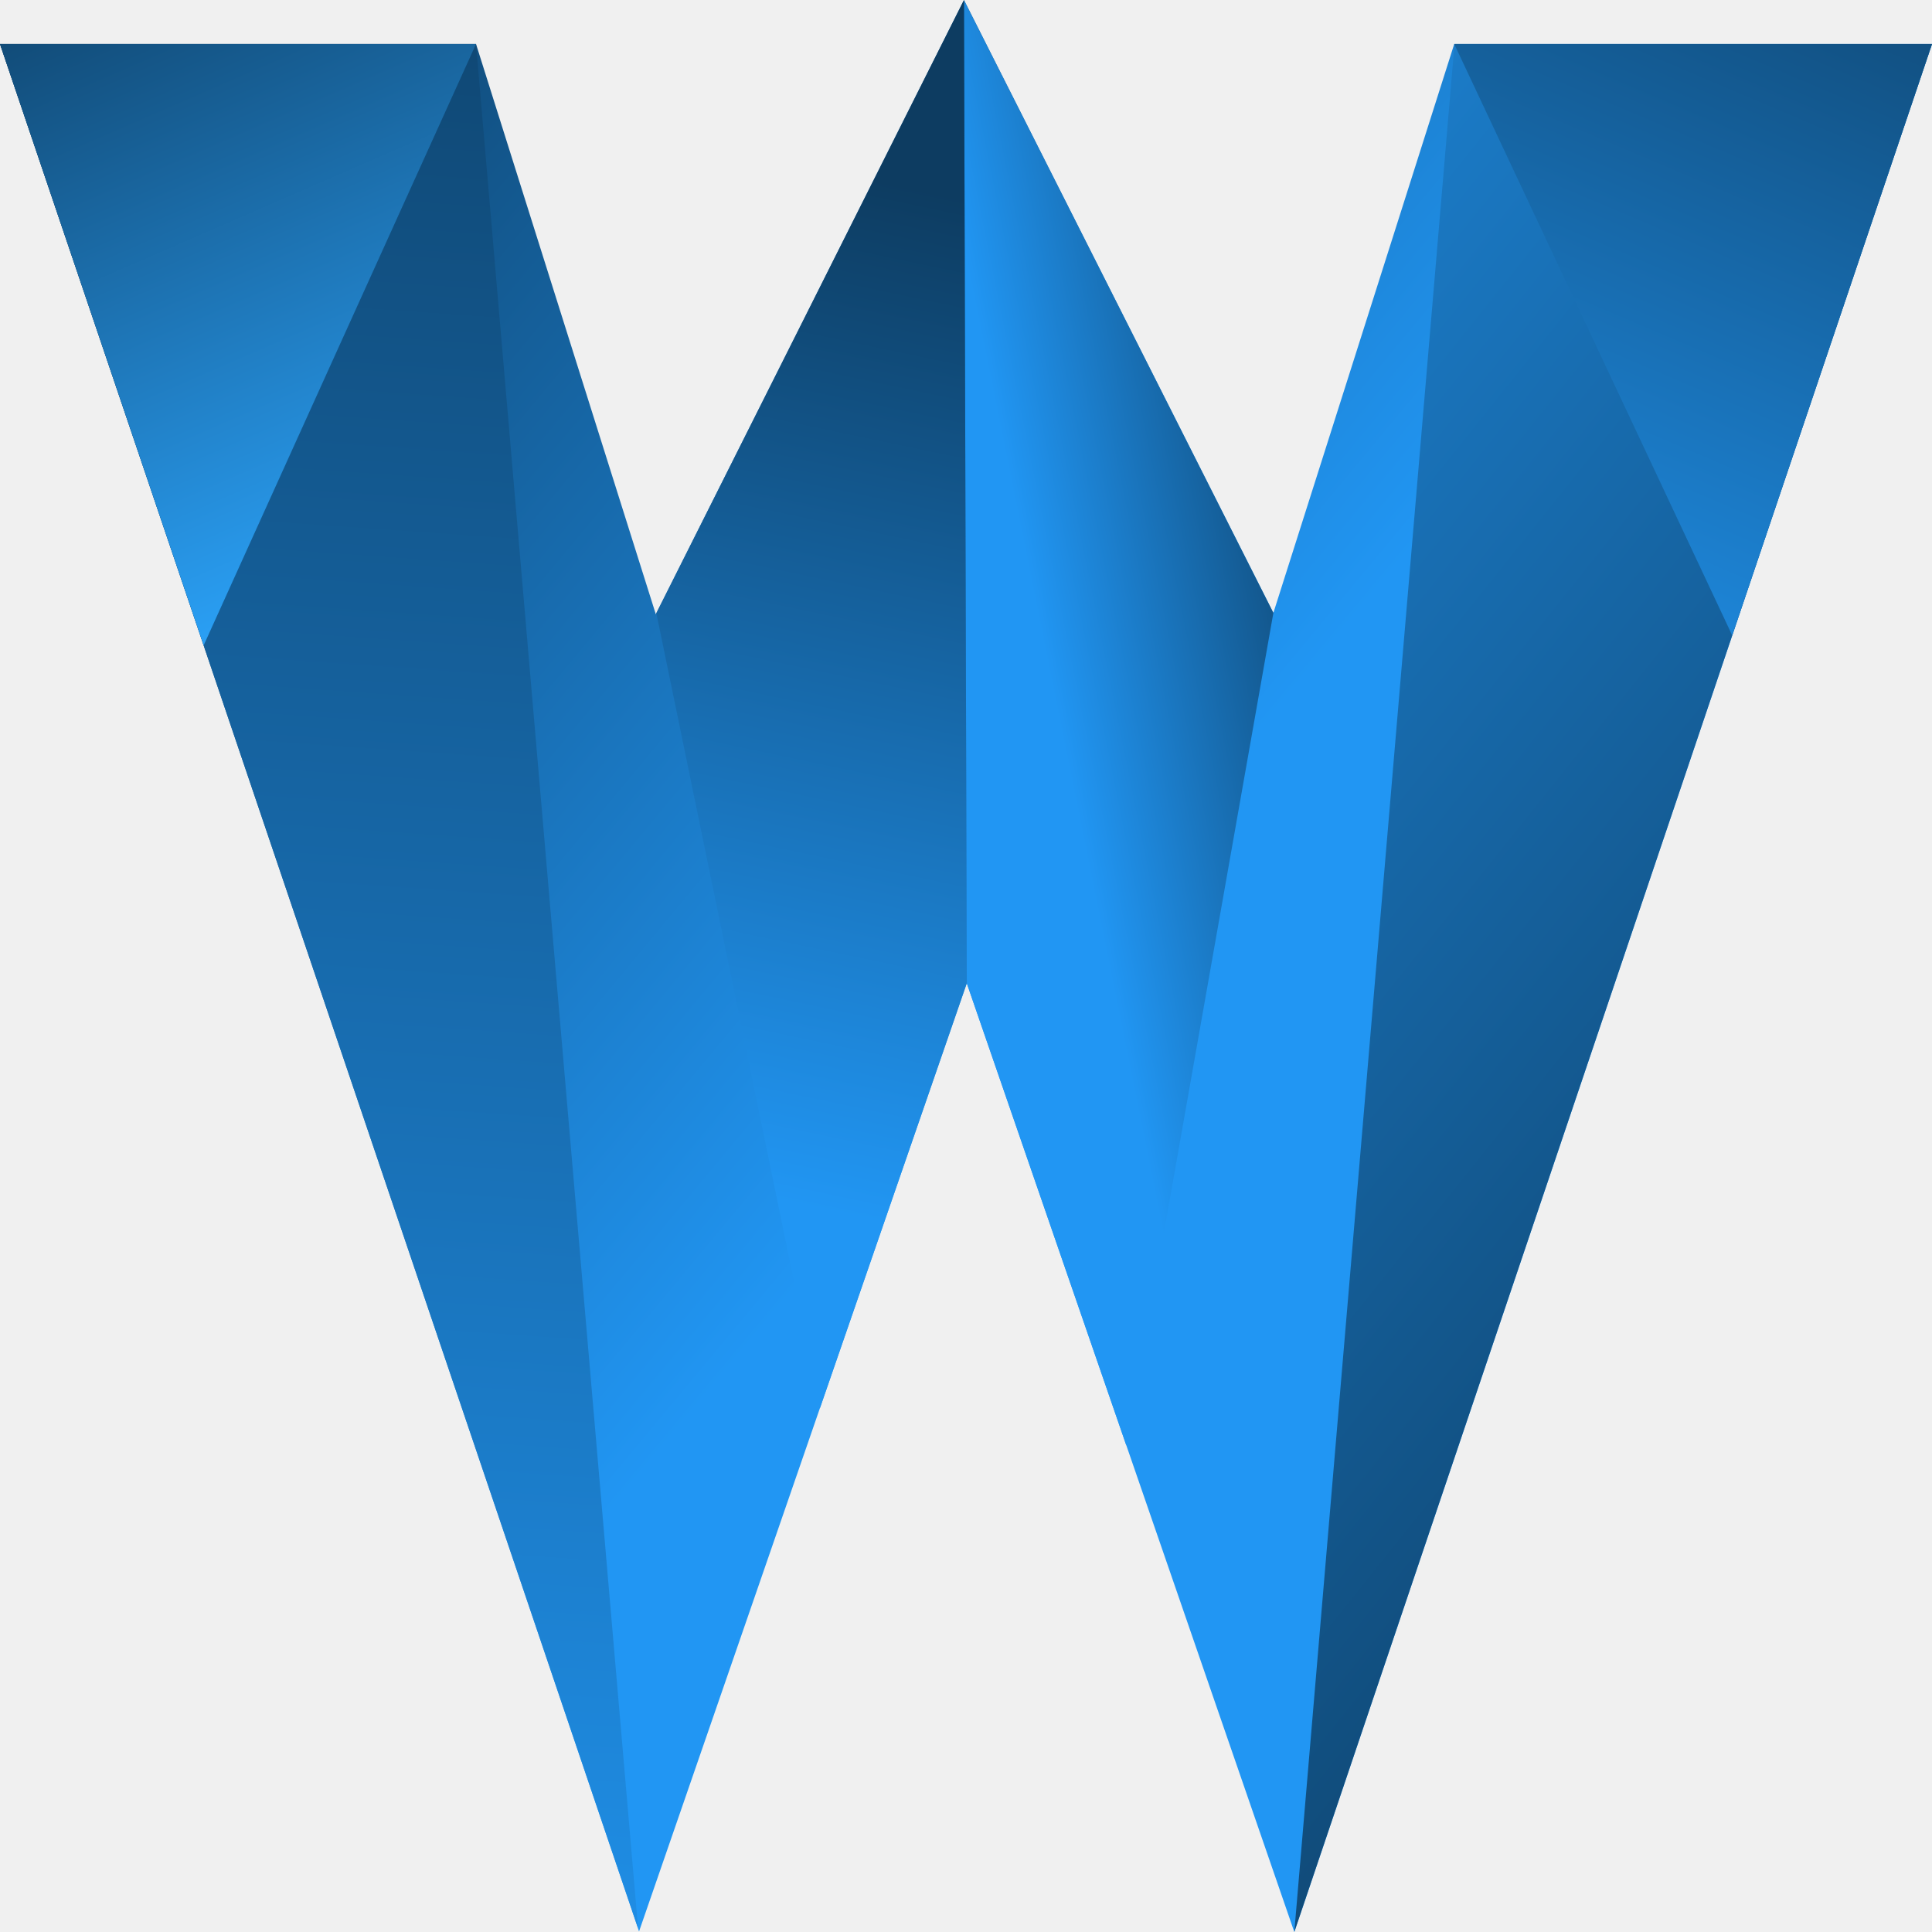
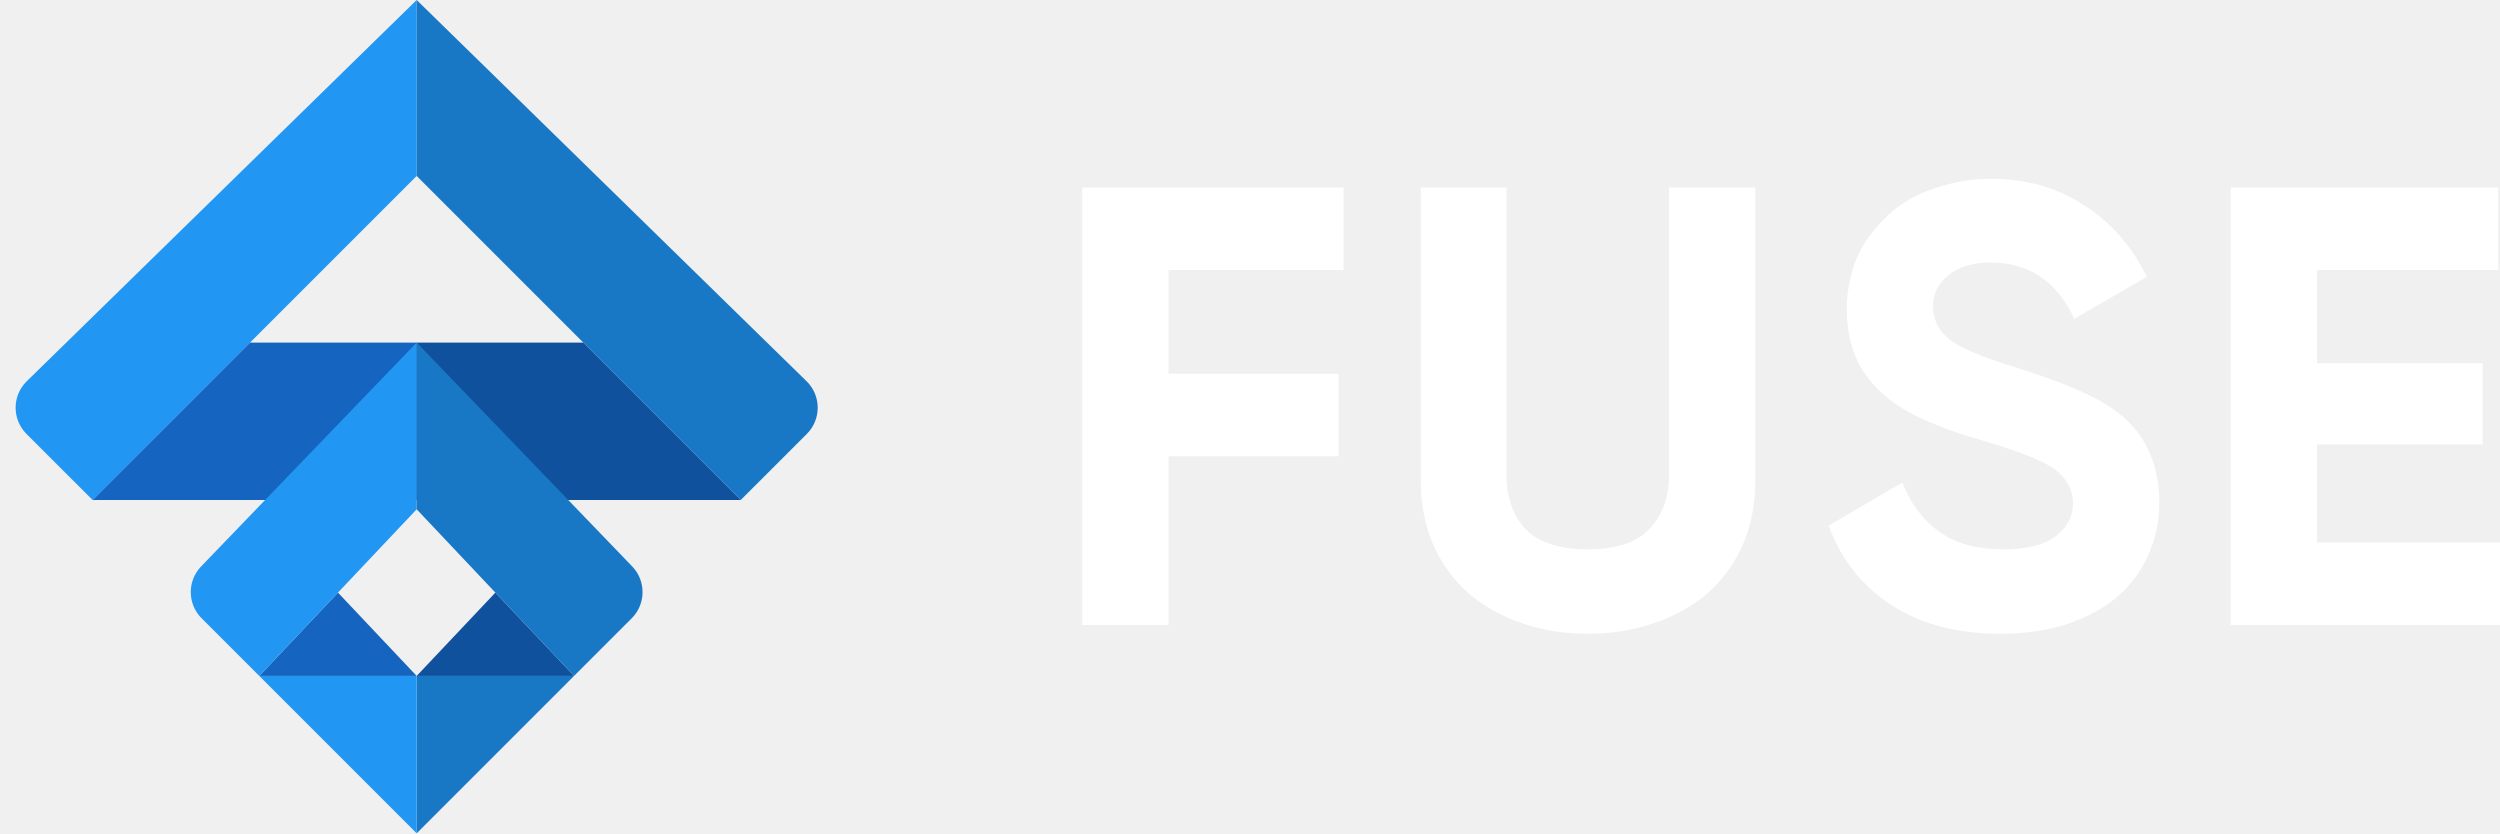
- <svg xmlns="http://www.w3.org/2000/svg" xml:space="preserve" width="1440" height="1440">
-   <defs id="defs334">
-     <linearGradient id="base" x1="167.639" x2="165.832" y1="-52.401" y2="236.729" gradientUnits="userSpaceOnUse">
-       <stop offset="0" stop-color="#0d3c61" stop-opacity="1" />
-       <stop offset="1" stop-color="#2a9ff4" stop-opacity="1" />
-     </linearGradient>
-     <linearGradient href="#base" id="linearGradient4128" x1="102.338" x2="165.832" y1="-55.083" y2="236.729" gradientUnits="userSpaceOnUse" />
+ <svg xmlns="http://www.w3.org/2000/svg" width="96" height="32" viewBox="0 0 96 32" fill="none">
+   <g clip-path="url(#clip0)">
+     <path d="M51.592 10.368H44.872V14.352H51.4V17.52H44.872V24H41.56V7.2H51.592V10.368ZM60.969 24.336C60.073 24.336 59.225 24.2 58.425 23.928C57.641 23.656 56.961 23.272 56.385 22.776C55.809 22.264 55.361 21.648 55.041 20.928C54.721 20.192 54.561 19.384 54.561 18.504V7.2H57.849V18.24C57.849 19.104 58.097 19.8 58.593 20.328C59.105 20.84 59.897 21.096 60.969 21.096C62.041 21.096 62.825 20.84 63.321 20.328C63.833 19.8 64.089 19.104 64.089 18.24V7.2H67.401V18.504C67.401 19.384 67.241 20.192 66.921 20.928C66.601 21.648 66.153 22.264 65.577 22.776C65.001 23.272 64.313 23.656 63.513 23.928C62.729 24.2 61.881 24.336 60.969 24.336ZM76.821 24.336C75.157 24.336 73.757 23.968 72.621 23.232C71.485 22.48 70.685 21.464 70.221 20.184L73.053 18.528C73.357 19.328 73.829 19.96 74.469 20.424C75.109 20.872 75.925 21.096 76.917 21.096C77.829 21.096 78.501 20.928 78.933 20.592C79.381 20.256 79.605 19.832 79.605 19.32C79.605 18.872 79.413 18.472 79.029 18.12C78.645 17.768 77.629 17.352 75.981 16.872C74.829 16.536 73.901 16.168 73.197 15.768C72.493 15.368 71.933 14.848 71.517 14.208C71.117 13.568 70.917 12.784 70.917 11.856C70.917 11.296 71.013 10.728 71.205 10.152C71.413 9.56 71.781 8.992 72.309 8.448C72.837 7.904 73.477 7.504 74.229 7.248C74.981 6.992 75.717 6.864 76.437 6.864C77.797 6.864 78.989 7.2 80.013 7.872C81.053 8.528 81.861 9.448 82.437 10.632L79.653 12.24C78.981 10.8 77.909 10.08 76.437 10.08C75.765 10.08 75.229 10.24 74.829 10.56C74.429 10.88 74.229 11.28 74.229 11.76C74.229 12.272 74.437 12.696 74.853 13.032C75.285 13.368 76.141 13.728 77.421 14.112C78.989 14.608 80.125 15.072 80.829 15.504C81.549 15.936 82.077 16.472 82.413 17.112C82.749 17.752 82.917 18.472 82.917 19.272C82.917 20.04 82.765 20.744 82.461 21.384C82.173 22.008 81.757 22.544 81.213 22.992C80.669 23.424 80.021 23.76 79.269 24C78.517 24.224 77.701 24.336 76.821 24.336ZM88.972 20.832H96.052V24H85.66V7.2H95.932V10.368H88.972V13.944H95.332V17.064H88.972V20.832Z" fill="white" />
+     <path d="M16 6.756V0L1.028 14.639C0.462 15.192 0.457 16.102 1.017 16.662L3.556 19.2" fill="#2196F3" />
+     <path d="M16 6.756V0L30.972 14.639C31.538 15.192 31.543 16.102 30.983 16.662L28.444 19.2" fill="#1878C6" />
+     <path d="M3.556 19.2L9.6 13.156H16V19.2" fill="#1565C0" />
+     <path d="M28.444 19.2L22.4 13.156H16V19.2" fill="#10519D" />
+     <path d="M16 25.956H9.956L12.978 22.756L16 25.956Z" fill="#1565C0" />
+     <path d="M16 32L22.044 25.956L16 25.956V32Z" fill="#1878C6" />
+     <path d="M16 32L9.956 25.956H16V32Z" fill="#2196F3" />
+     <path d="M16 25.956H22.044L19.022 22.756L16 25.956Z" fill="#10519D" />
+     <path d="M7.724 21.75C7.186 22.308 7.194 23.194 7.742 23.742L9.956 25.956L16 19.556V13.156" fill="#2196F3" />
+     <path d="M24.276 21.75C24.814 22.308 24.806 23.194 24.258 23.742L22.044 25.956L16 19.556V13.156" fill="#1878C6" />
+   </g>
+   <defs>
+     <clipPath id="clip0">
+       <rect width="96" height="32" fill="white" />
+     </clipPath>
  </defs>
-   <g id="g329" transform="scale(1 2)">
-     <linearGradient id="g" x1="545.779" x2="891.408" y1="-273.529" y2="301.694" gradientUnits="userSpaceOnUse">
-       <stop offset="0" stop-color="#0d3c61" stop-opacity="1" />
-       <stop offset="1" stop-color="#2196f3" stop-opacity="1" />
-     </linearGradient>
-     <path id="polygon285" fill="url(#g)" fill-rule="evenodd" d="M964.7 720 720.6 366.4 476.3 719.8 0 16.4h354.8l134 212.5L718.5 0l230.6 228.4 134.8-212H1440z" clip-rule="evenodd" />
-     <linearGradient id="f" x1="1005.684" x2="788.037" y1="177.738" y2="265.673" gradientUnits="userSpaceOnUse">
-       <stop offset="0" stop-color="#0d3c61" stop-opacity="1" />
-       <stop offset="1" stop-color="#2196f3" stop-opacity="1" />
-     </linearGradient>
-     <path fill="url(#f)" fill-rule="evenodd" d="M949.1 228.4c-36.5 103.4-73 206.8-109.6 310.3-39.6-57.4-79.3-114.8-118.9-172.2L718.5.1c76.8 76 153.7 152.2 230.6 228.3z" clip-rule="evenodd" display="inline" />
-     <linearGradient id="e" x1="1382.265" x2="852.832" y1="656.132" y2="-191.138" gradientUnits="userSpaceOnUse">
-       <stop offset="0" stop-color="#0d3c61" stop-opacity="1" />
-       <stop offset="1" stop-color="#2196f3" stop-opacity="1" />
-     </linearGradient>
-     <path fill="url(#e)" fill-rule="evenodd" d="M1084.1 16.4H1440C1281.6 250.9 1123.1 485.5 964.7 720c39.8-234.5 79.6-469.1 119.4-703.6Z" clip-rule="evenodd" display="inline" />
-     <linearGradient id="d" x1="254.666" x2="222.534" y1="-116.058" y2="804.081" gradientUnits="userSpaceOnUse" spreadMethod="pad">
-       <stop offset="0" stop-color="#0d3c61" stop-opacity="1" />
-       <stop offset="1" stop-color="#2196f3" stop-opacity="1" />
-     </linearGradient>
-     <path fill="url(#d)" fill-opacity="1" fill-rule="evenodd" d="M475.6 718.6 0 16.4h354.8c40.2 234.1 80.5 468.2 120.8 702.2z" clip-rule="evenodd" display="inline" />
-     <linearGradient id="c" x1="629.367" x2="588.993" y1="64.441" y2="448.572" gradientUnits="userSpaceOnUse">
-       <stop offset="0" stop-color="#0d3c61" stop-opacity="1" />
-       <stop offset="1" stop-color="#2196f3" stop-opacity="1" />
-     </linearGradient>
-     <path fill="url(#c)" fill-rule="evenodd" d="M720.6 366.4 611.2 524.7l-122-296.2L718.5 0l2.1 366.4z" clip-rule="evenodd" display="inline" />
-     <linearGradient id="b" x1="1289.884" x2="1200.894" y1="-114.926" y2="303.741" gradientUnits="userSpaceOnUse">
-       <stop offset="0" stop-color="#0d3c61" stop-opacity="1" />
-       <stop offset="1" stop-color="#2196f3" stop-opacity="1" />
-     </linearGradient>
-     <path fill="url(#b)" fill-rule="evenodd" d="M1083.9 16.4H1440l-148.9 220.4c-69-73.5-138.1-146.9-207.2-220.4Z" clip-rule="evenodd" display="inline" />
-     <linearGradient id="a" x1="167.639" x2="165.832" y1="-52.401" y2="236.729" gradientUnits="userSpaceOnUse">
-       <stop offset="0" stop-color="#000" stop-opacity="1" />
-       <stop offset="1" stop-color="#2196f3" stop-opacity="1" />
-     </linearGradient>
-     <path fill="url(#linearGradient4128)" fill-opacity="1" fill-rule="evenodd" d="M151.8 240.5 0 16.4h354.8c-67.7 74.7-135.4 149.4-203 224.1z" clip-rule="evenodd" display="inline" />
-   </g>
</svg>
